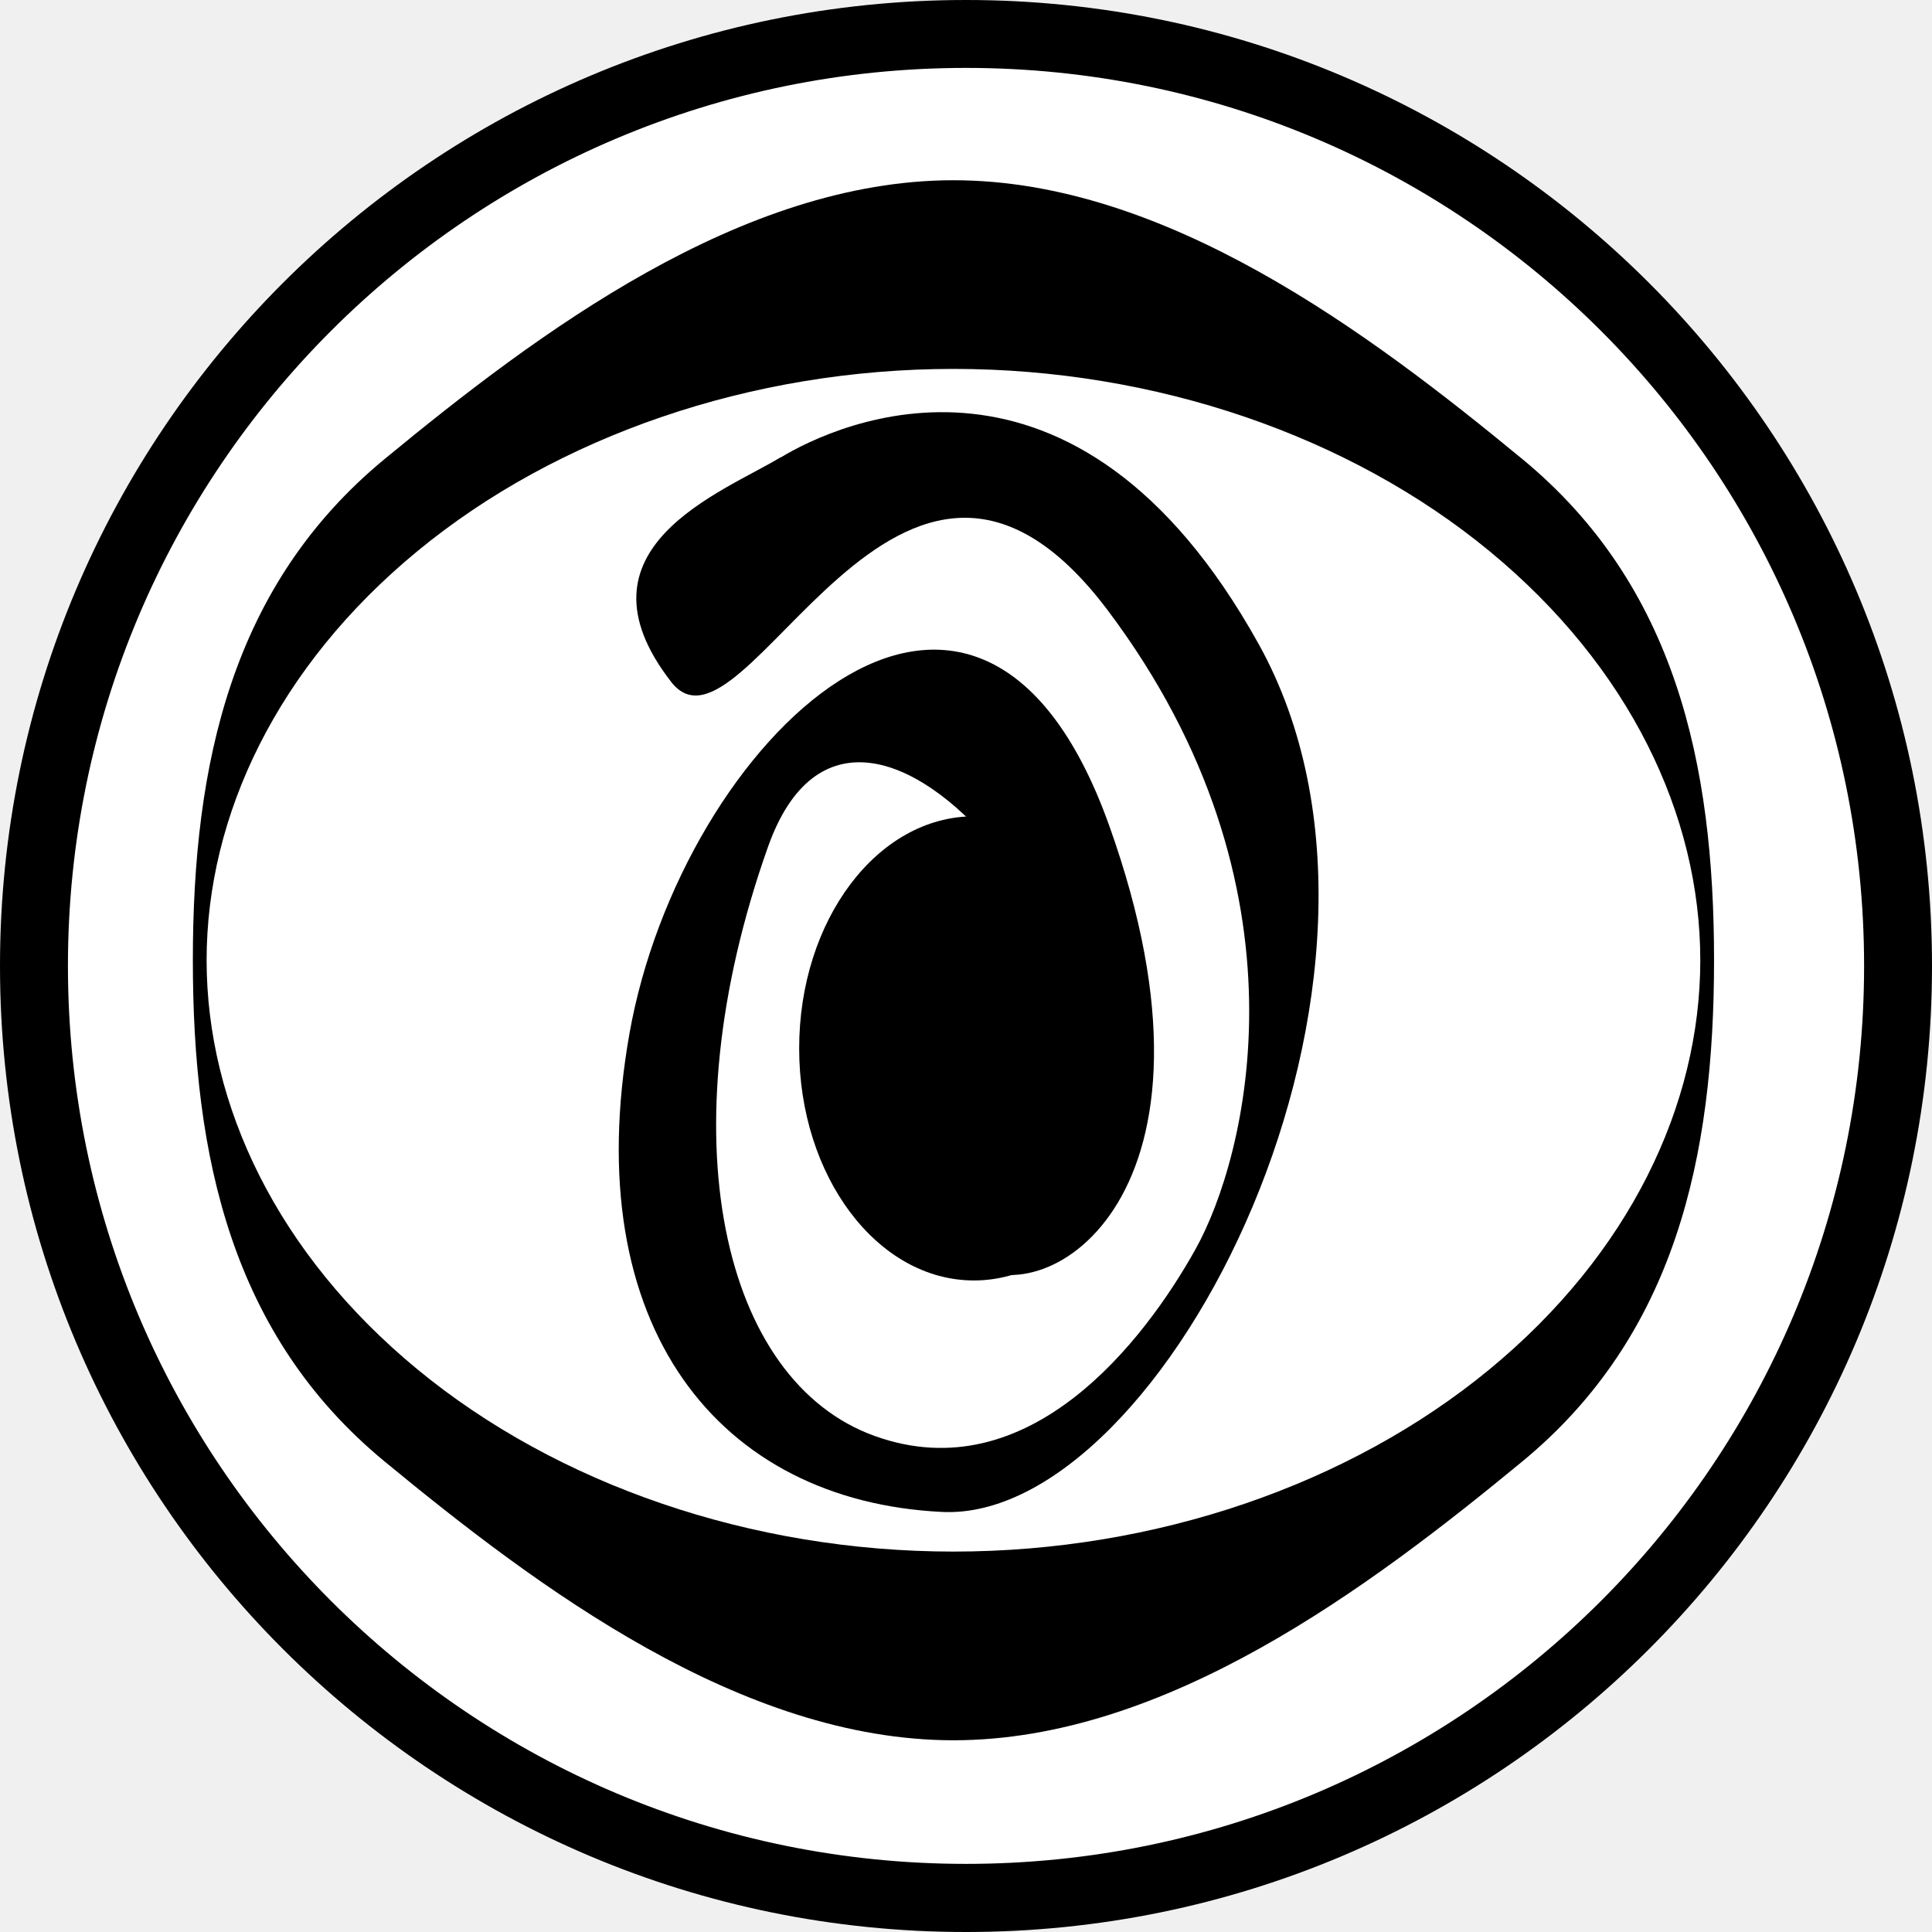
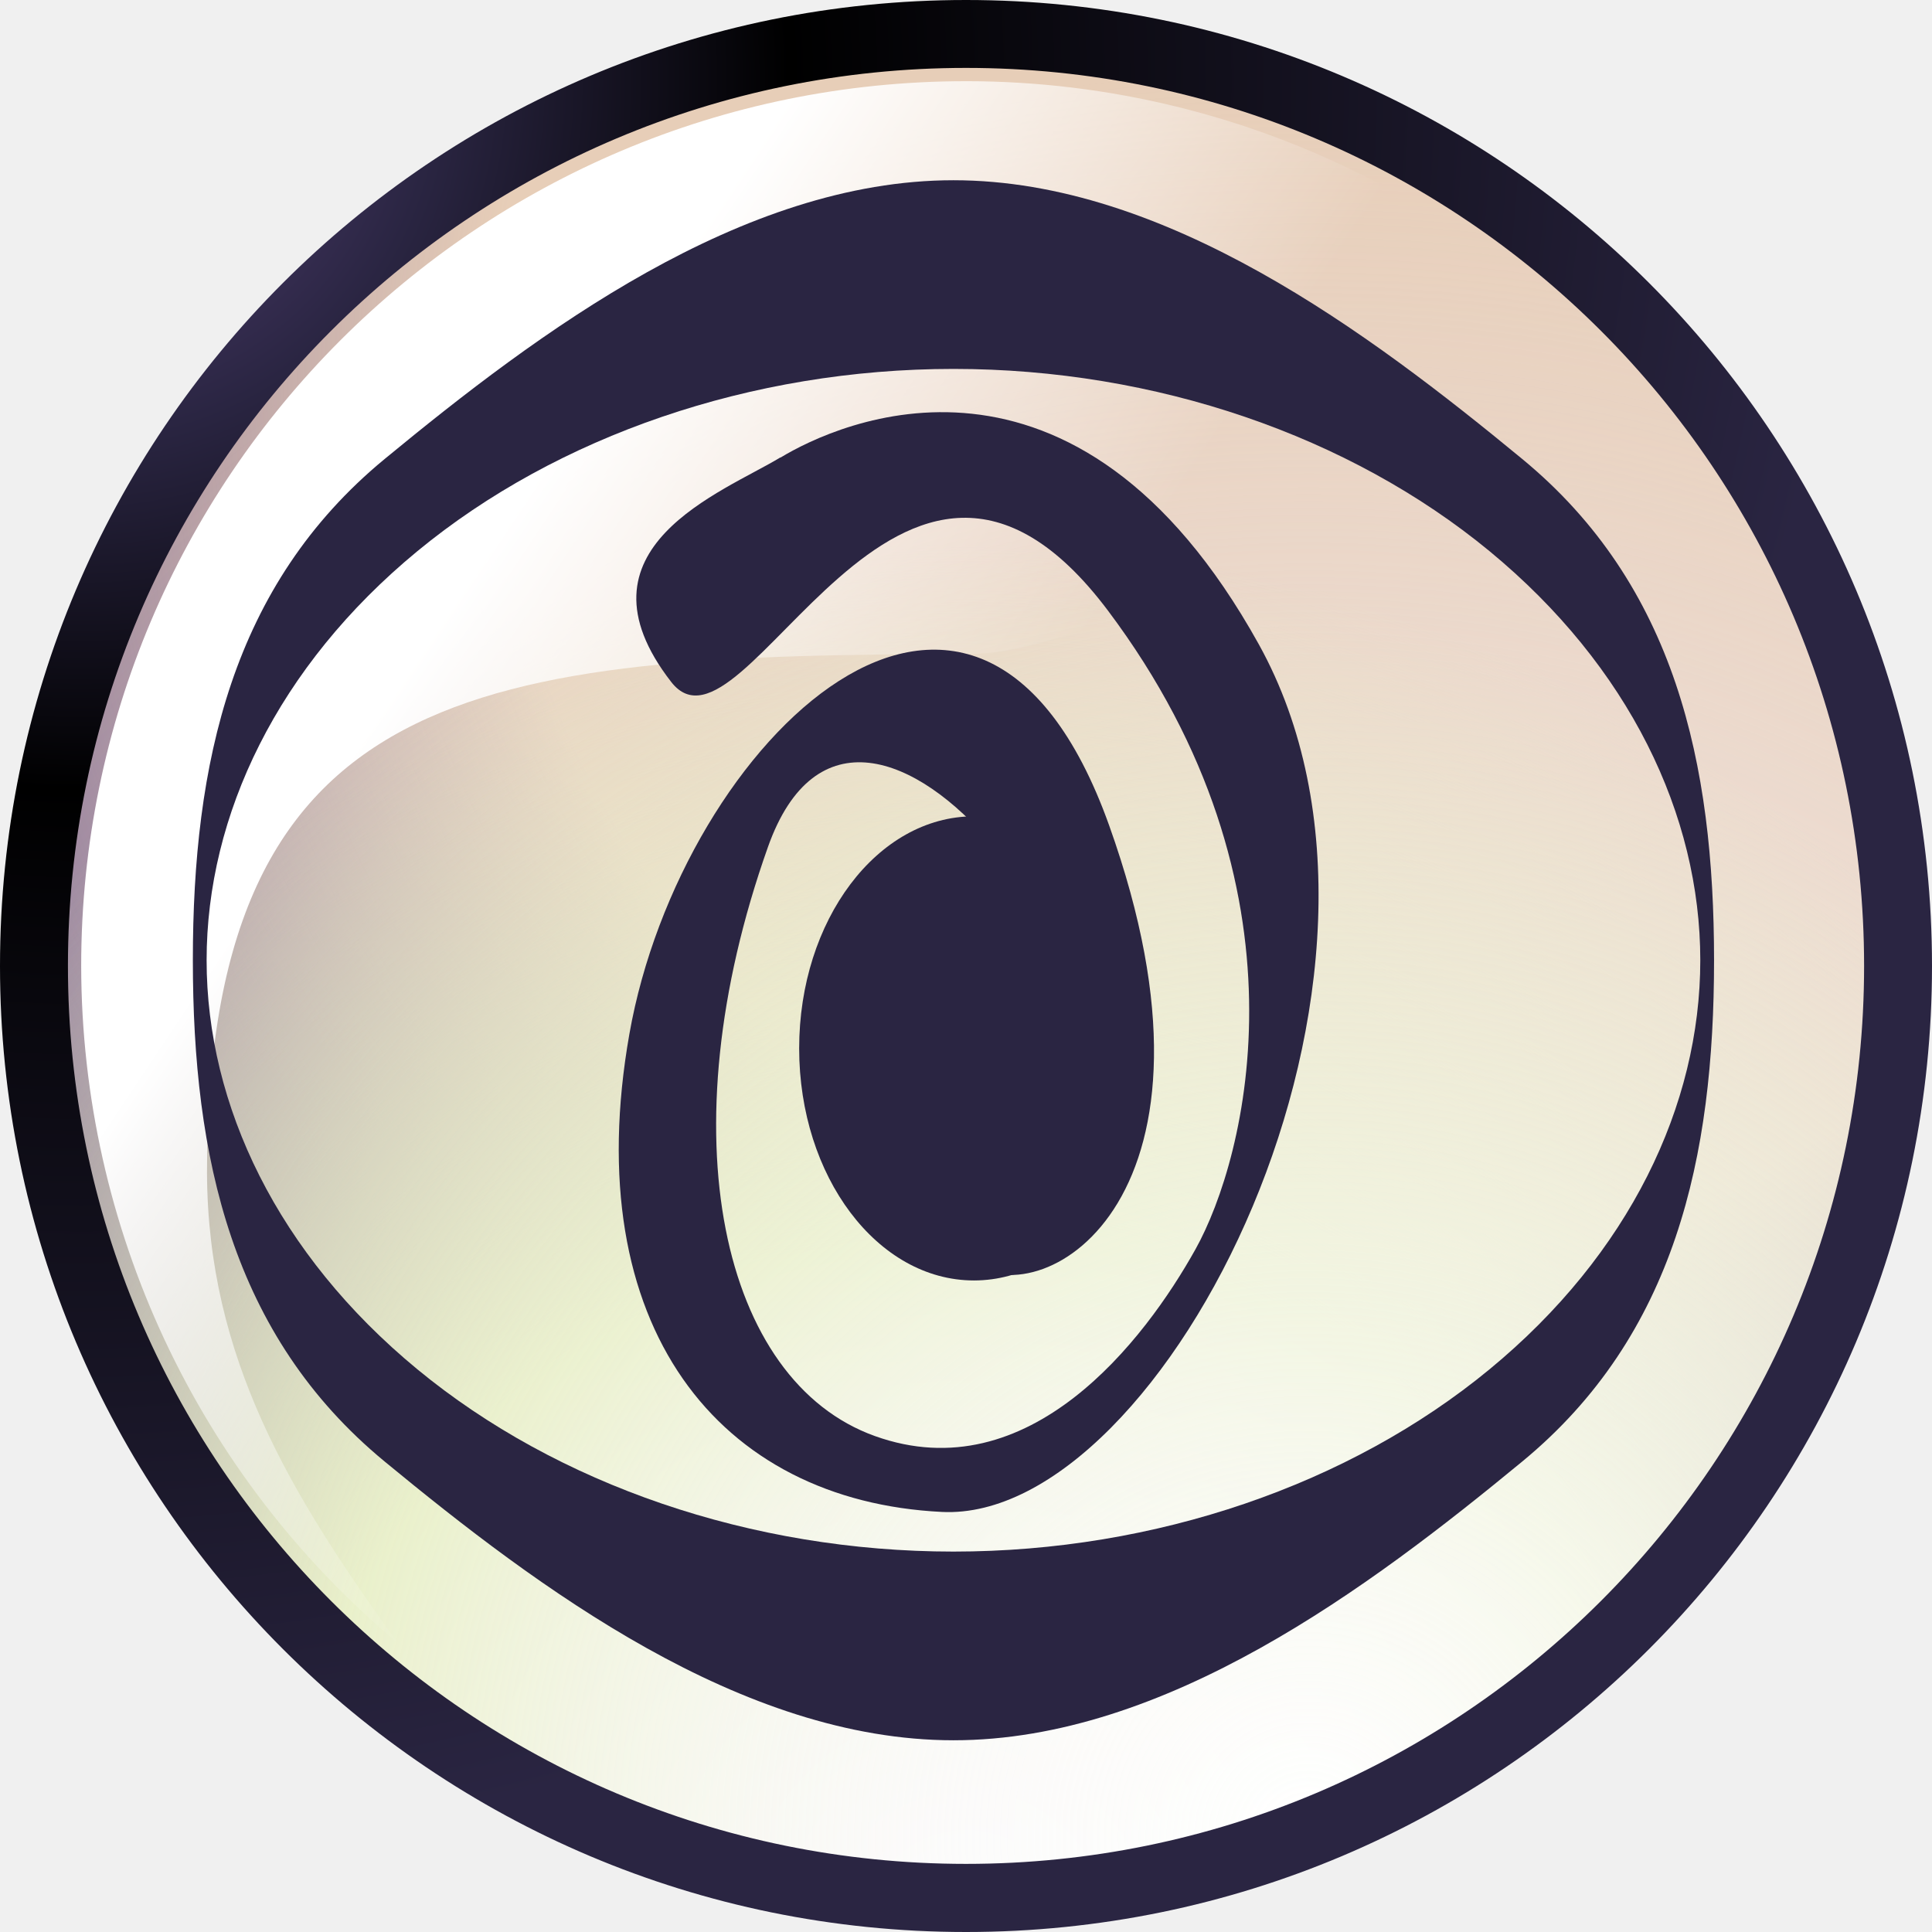
<svg xmlns="http://www.w3.org/2000/svg" width="128" height="128" version="1.1" viewBox="0 0 128 128">
-   <circle cx="64" cy="64" r="60.513" fill="#fff" />
-   <path d="m64 0a64 64 0 0 0-64 64 64 64 0 0 0 64 64 64 64 0 0 0 64-64 64 64 0 0 0-64-64zm0.001 4.499a59.5 59.494 0 0 1 59.5 59.494 59.5 59.494 0 0 1-59.5 59.494 59.5 59.494 0 0 1-59.5-59.494 59.5 59.494 0 0 1 59.5-59.494z" fill="#010000" style="paint-order:stroke fill markers" />
-   <g transform="matrix(.091088 0 0 .13889 -28.894 -77.765)">
+   <defs>
+     <radialGradient id="biloua" cx="5.379" cy="5.379" r="62" gradientTransform="matrix(9.3661e-6 1.891 -1.891 1.1385e-5 15.55 -4.7927)" gradientUnits="userSpaceOnUse">
+       <stop stop-color="#5c4680" offset="0" />
+       <stop stop-color="#2a2542" offset="0.2" />
+       <stop stop-color="#000" offset="0.4" />
+       <stop stop-color="#2a2542" offset="1" />
+     </radialGradient>
+     <radialGradient id="biloub" cx="64" cy="128" r="92" gradientUnits="userSpaceOnUse">
+       <stop stop-color="#fff" offset="0" />
+       <stop stop-color="rgb(223, 238, 167)" offset=".5" />
+       <stop stop-color="rgb(223, 238, 167)" stop-opacity="0" offset="1" />
+     </radialGradient>
+     <radialGradient id="bilouc" cx="15.023" cy="-37.564" r="58.621" gradientTransform="matrix(0 2 -2 0 16.136 -5.3795)" gradientUnits="userSpaceOnUse">
+       <stop stop-color="#e7ceb8" offset="0" />
+       <stop stop-color="#e7ceb8" offset=".5" />
+       <stop stop-color="#e7ceb8" stop-opacity="0" offset="1" />
+     </radialGradient>
+     <radialGradient id="biloud" cx="123.08" cy="104.66" r="58.621" gradientTransform="matrix(0 -2 2 -1.9982e-8 -122.62 367.86)" gradientUnits="userSpaceOnUse">
+       <stop stop-color="#fff" offset="0" />
+       <stop stop-color="#f0e9f2" stop-opacity="0" offset="1" />
+     </radialGradient>
+     <linearGradient id="biloue" x1="30" x2="60" y1="40" y2="60" gradientUnits="userSpaceOnUse">
+       <stop stop-color="#fff" offset="0" />
+       <stop stop-color="#fff" stop-opacity="0" offset="1" />
+     </linearGradient>
+   </defs>
+   <circle cx="64" cy="64" r="60.512" fill="#5c4680" />
+   <circle cx="64" cy="64" r="60.512" fill="url(#bilouc)" />
+   <circle cx="64" cy="64" r="60.512" fill="url(#biloub)" />
+   <circle cx="64" cy="64" r="60.512" fill="url(#biloud)" />
+   <path fill="url(#biloue)" d="m64 5.379c-32.375 5.7e-5 -58.621 26.246-58.621 58.621 0.023 17.322 7.706 33.747 20.986 44.867-7.177-9.928-12.602-18.925-12.651-31.176-8.64e-4 -32.376 17.91-34.352 50.286-34.353 13.885 0.006 37.19-22.262 47.777-13.278-10.99-15.478-28.795-24.675-47.777-24.682z" />
+   <path fill="url(#biloua)" d="m64 0a64 64 0 0 0-64 64 64 64 0 0 0 64 64 64 64 0 0 0 64-64 64 64 0 0 0-64-64zm0.001 4.499a59.5 59.494 0 0 1 59.5 59.494 59.5 59.494 0 0 1-59.5 59.494 59.5 59.494 0 0 1-59.5-59.494 59.5 59.494 0 0 1 59.5-59.494z" />
+   <g fill="url(#biloua)" transform="matrix(.091088 0 0 .13889 -28.894 -77.765)">
    <path d="m884.75 778.24c41.57-16.595 214.34-68.962 348.01 88.958 133.67 157.92-68.6 419.23-230.48 413.92-161.88-5.211-264.87-88.238-227.29-227.98 37.58-139.74 252.57-276.26 348.96-99.486 96.389 176.82-46.24 233.4-99.958 209.12-53.756-24.26-110.28-44.384-83.748-93.956 62.45-116.72 83.975 117.28 154.93 45.71 76.724-77.407-151.7-275.7-219.39-150.61-74.446 137.58-33.518 254.83 77.749 281 112.26 26.418 196.27-45.634 233.25-89.147 36.976-43.513 88.113-172.05-63.741-304.63-151.89-132.55-264 79.376-317.64 34.053-75.623-63.887 37.872-90.51 79.42-107.1z" stroke-width="6.067" />
-     <ellipse cx="1025.6" cy="1060" rx="127.12" ry="110.7" fill="#010000" stroke-width="17.146" style="paint-order:stroke fill markers" />
-     <path d="m1010.7 645.88c-154.28 0-302.24 72.726-413.68 132.95s-139.54 145.44-139.54 239.13c0 93.693 28.107 178.91 139.54 239.13 111.43 60.222 259.4 132.95 413.68 132.95 154.28 0 302.24-72.728 413.68-132.95 111.43-60.222 139.54-145.44 139.54-239.13 0-93.693-28.107-178.91-139.54-239.13s-259.4-132.95-413.68-132.95zm0 90c147.12 0 288.22 31.978 389.9 86.934 101.69 54.955 153.31 125.95 153.31 195.14 0 69.191-51.624 140.19-153.31 195.14s-242.78 86.936-389.9 86.936c-147.12 0-288.22-31.98-389.9-86.936-101.69-54.955-153.31-125.95-153.31-195.14 0-69.191 51.624-140.19 153.31-195.14 101.69-54.955 242.78-86.934 389.9-86.934z" color="#000000" stroke-width="16" style="-inkscape-stroke:none" />
+     <ellipse cx="1025.6" cy="1060" rx="127.12" ry="110.7" stroke-width="17.146" />
+     <path d="m1010.7 645.88c-154.28 0-302.24 72.726-413.68 132.95s-139.54 145.44-139.54 239.13c0 93.693 28.107 178.91 139.54 239.13 111.43 60.222 259.4 132.95 413.68 132.95 154.28 0 302.24-72.728 413.68-132.95 111.43-60.222 139.54-145.44 139.54-239.13 0-93.693-28.107-178.91-139.54-239.13s-259.4-132.95-413.68-132.95zm0 90c147.12 0 288.22 31.978 389.9 86.934 101.69 54.955 153.31 125.95 153.31 195.14 0 69.191-51.624 140.19-153.31 195.14s-242.78 86.936-389.9 86.936c-147.12 0-288.22-31.98-389.9-86.936-101.69-54.955-153.31-125.95-153.31-195.14 0-69.191 51.624-140.19 153.31-195.14 101.69-54.955 242.78-86.934 389.9-86.934z" stroke-width="16" />
  </g>
</svg>
